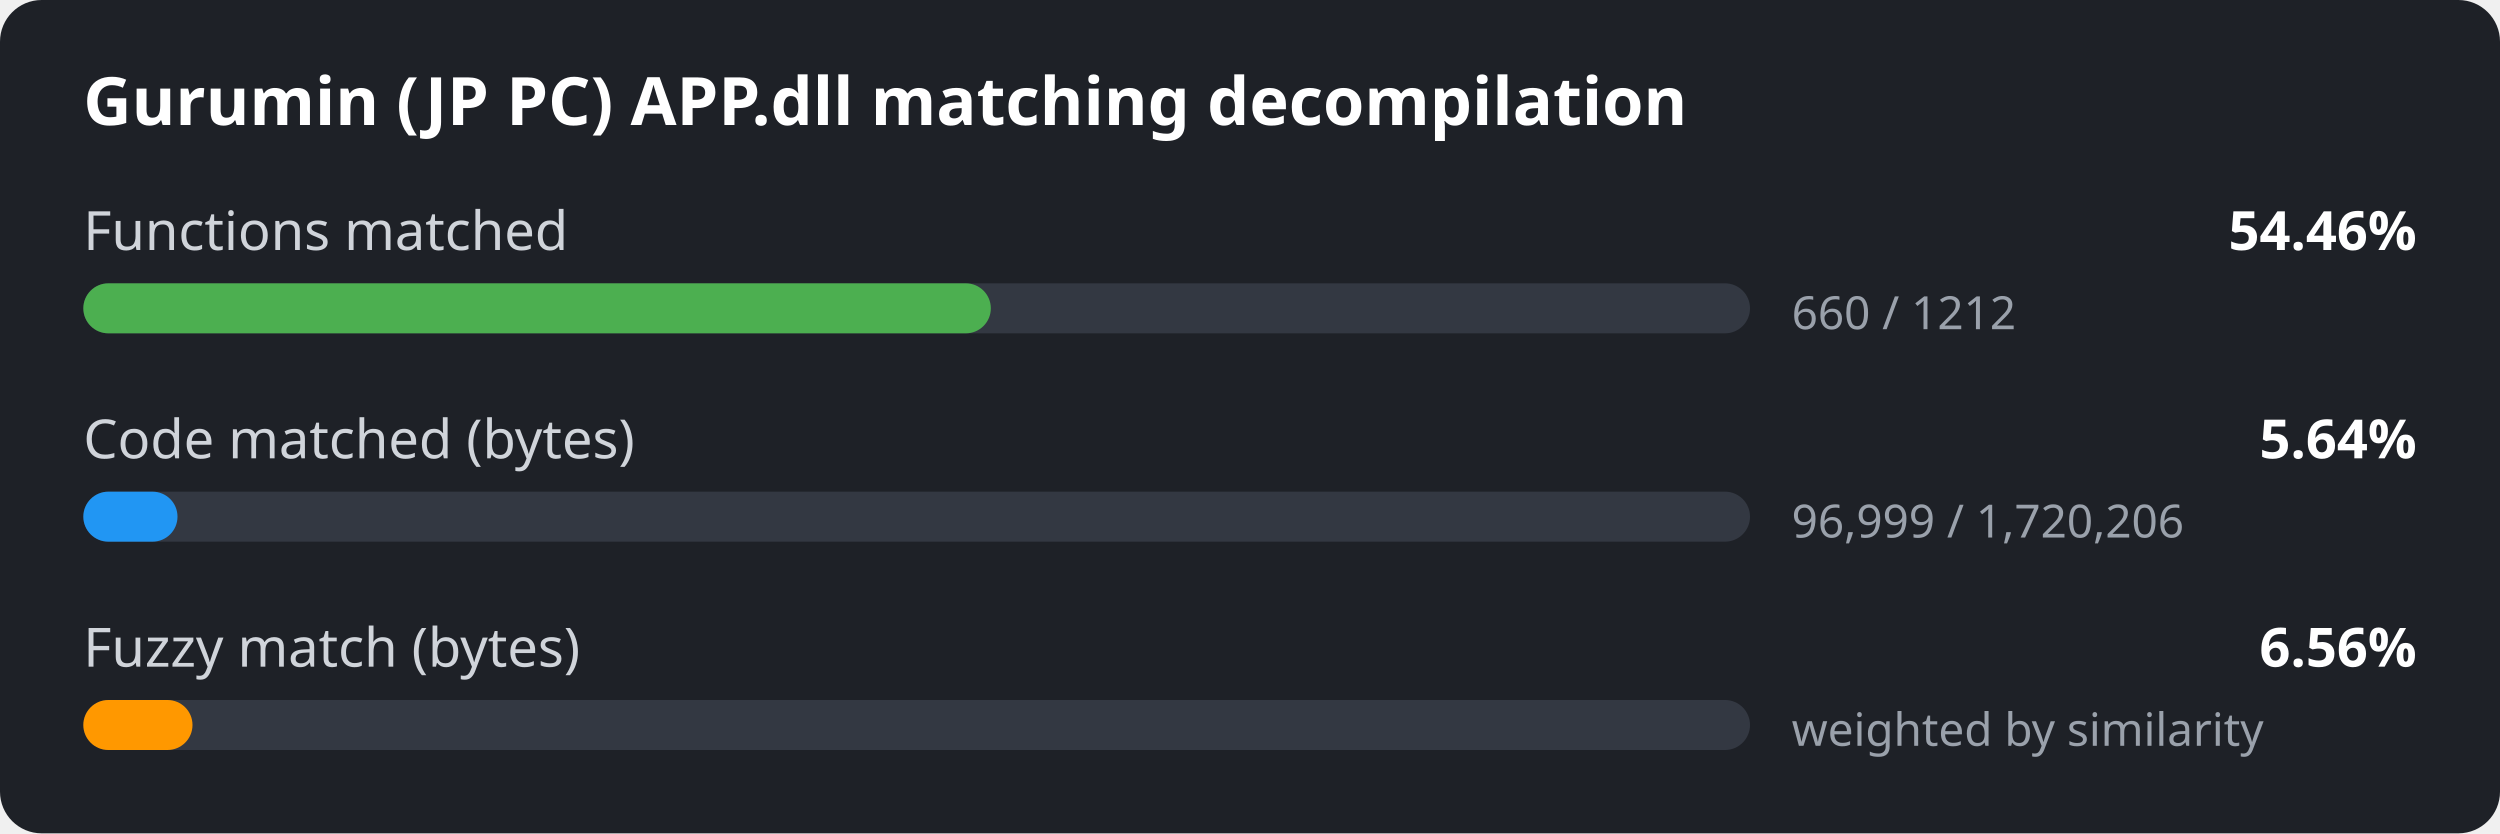
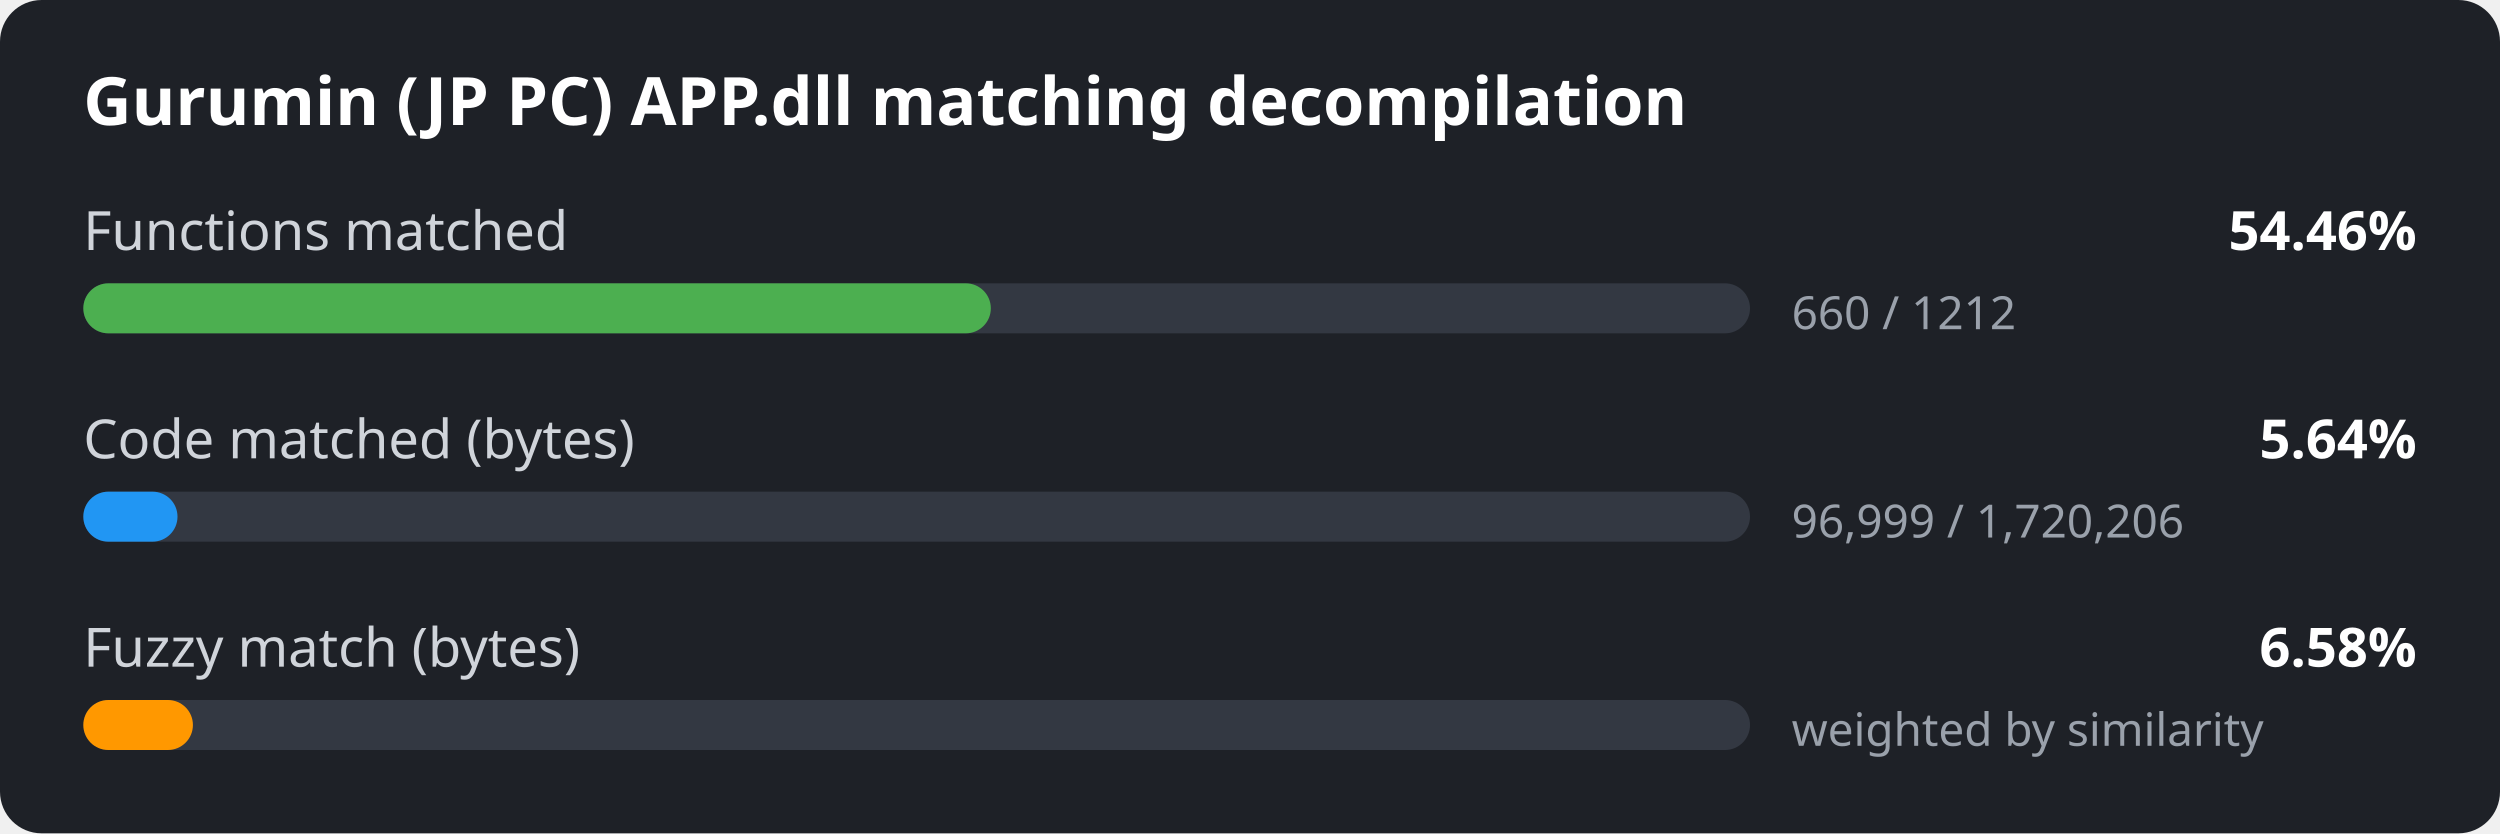
<svg xmlns="http://www.w3.org/2000/svg" width="600" height="200" viewBox="0 0 600 200">
  <style>
.bg { fill: #1e2127; }
.title { font: 600 16px sans-serif; fill: #ffffff; }
.label { font: 13px sans-serif; fill: #d0d4da; }
.value { font: 600 13px sans-serif; fill: #ffffff; }
.detail { font: 11px sans-serif; fill: #9aa1ab; }
.track { fill: #333842; }
</style>
  <rect width="600" height="200" rx="10" class="bg" />
  <text x="20" y="30" class="title">Gurumin (JP PC) APP.dll matching decompilation</text>
  <text x="20" y="60" class="label">Functions matched</text>
  <text x="580" y="60" class="value" text-anchor="end">54.46%</text>
  <rect x="20" y="68" width="400" height="12" rx="6" class="track" />
  <rect x="20" y="68" width="217.8" height="12" rx="6" fill="#4caf50" />
  <text x="430" y="79" class="detail">660 / 1212</text>
  <text x="20" y="110" class="label">Code matched (bytes)</text>
  <text x="580" y="110" class="value" text-anchor="end">5.64%</text>
  <rect x="20" y="118" width="400" height="12" rx="6" class="track" />
  <rect x="20" y="118" width="22.6" height="12" rx="6" fill="#2196f3" />
  <text x="430" y="129" class="detail">96,999 / 1,720,206</text>
  <text x="20" y="160" class="label">Fuzzy match (bytes)</text>
-   <text x="580" y="160" class="value" text-anchor="end">6.56%</text>
+   <text x="580" y="160" class="value" text-anchor="end">6.58%</text>
  <rect x="20" y="168" width="400" height="12" rx="6" class="track" />
-   <rect x="20" y="168" width="26.2" height="12" rx="6" fill="#ff9800" />
+   <rect x="20" y="168" width="26.3" height="12" rx="6" fill="#ff9800" />
  <text x="430" y="179" class="detail">weighted by similarity</text>
</svg>
